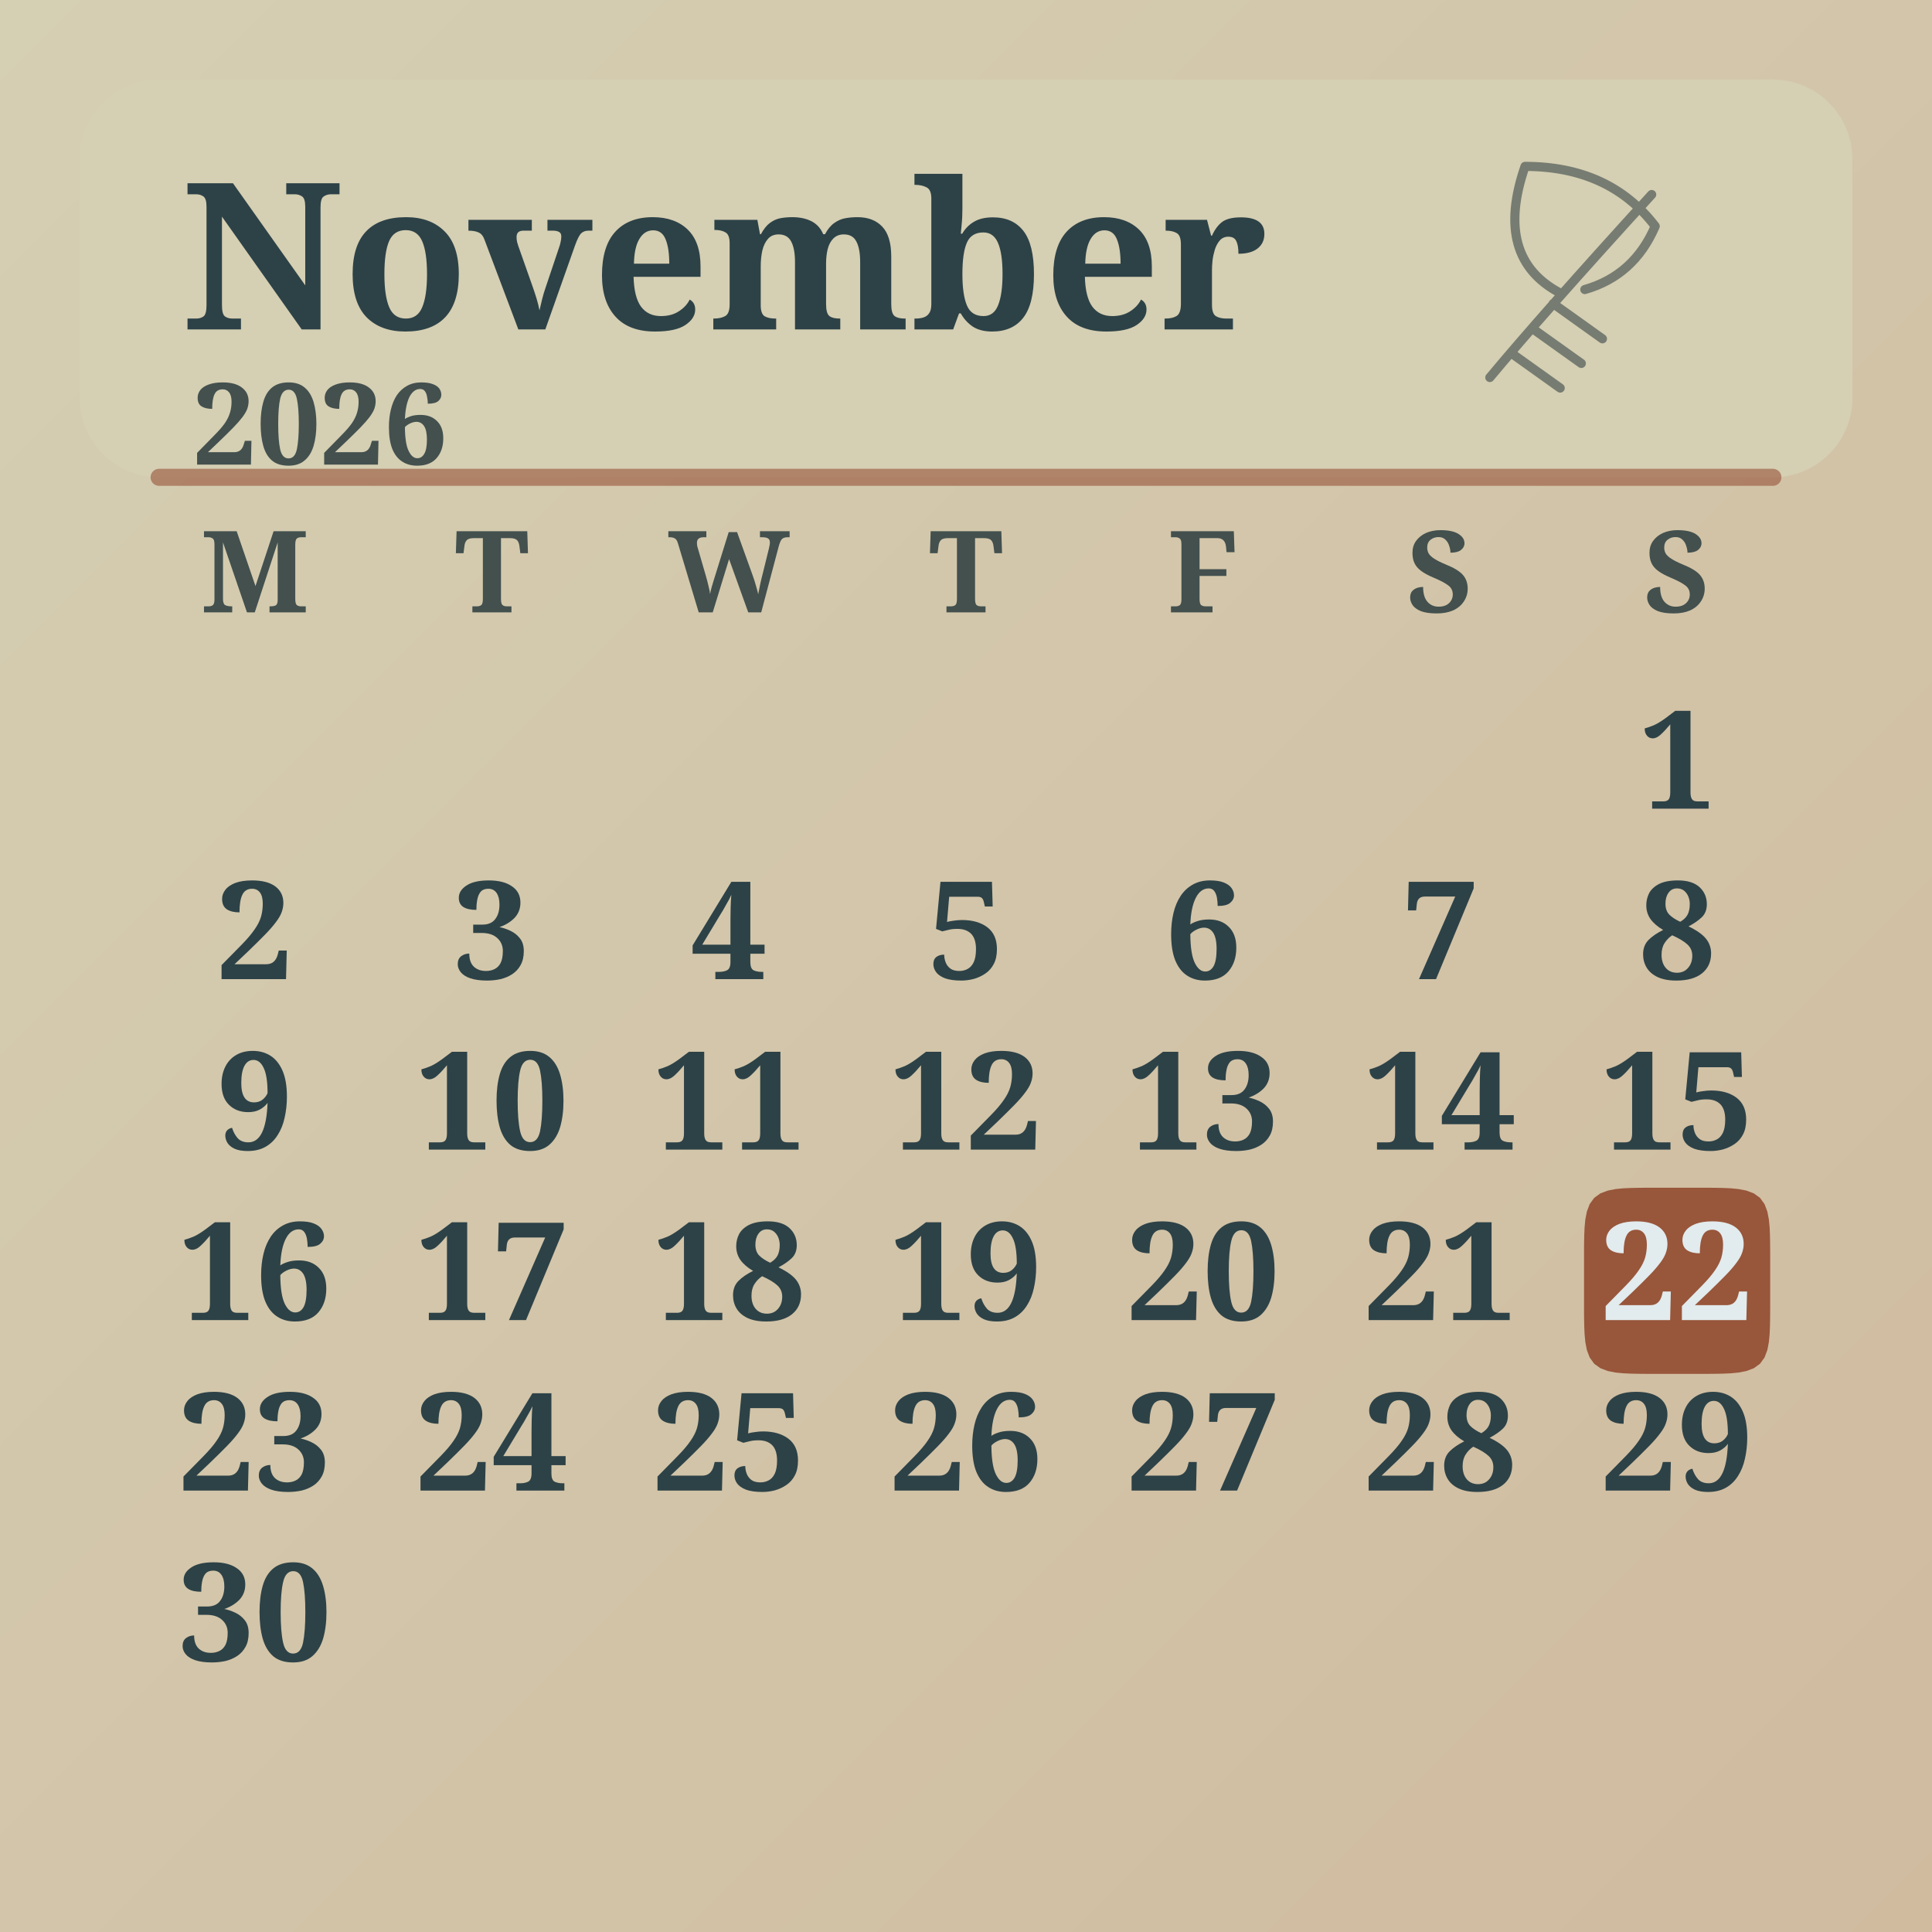
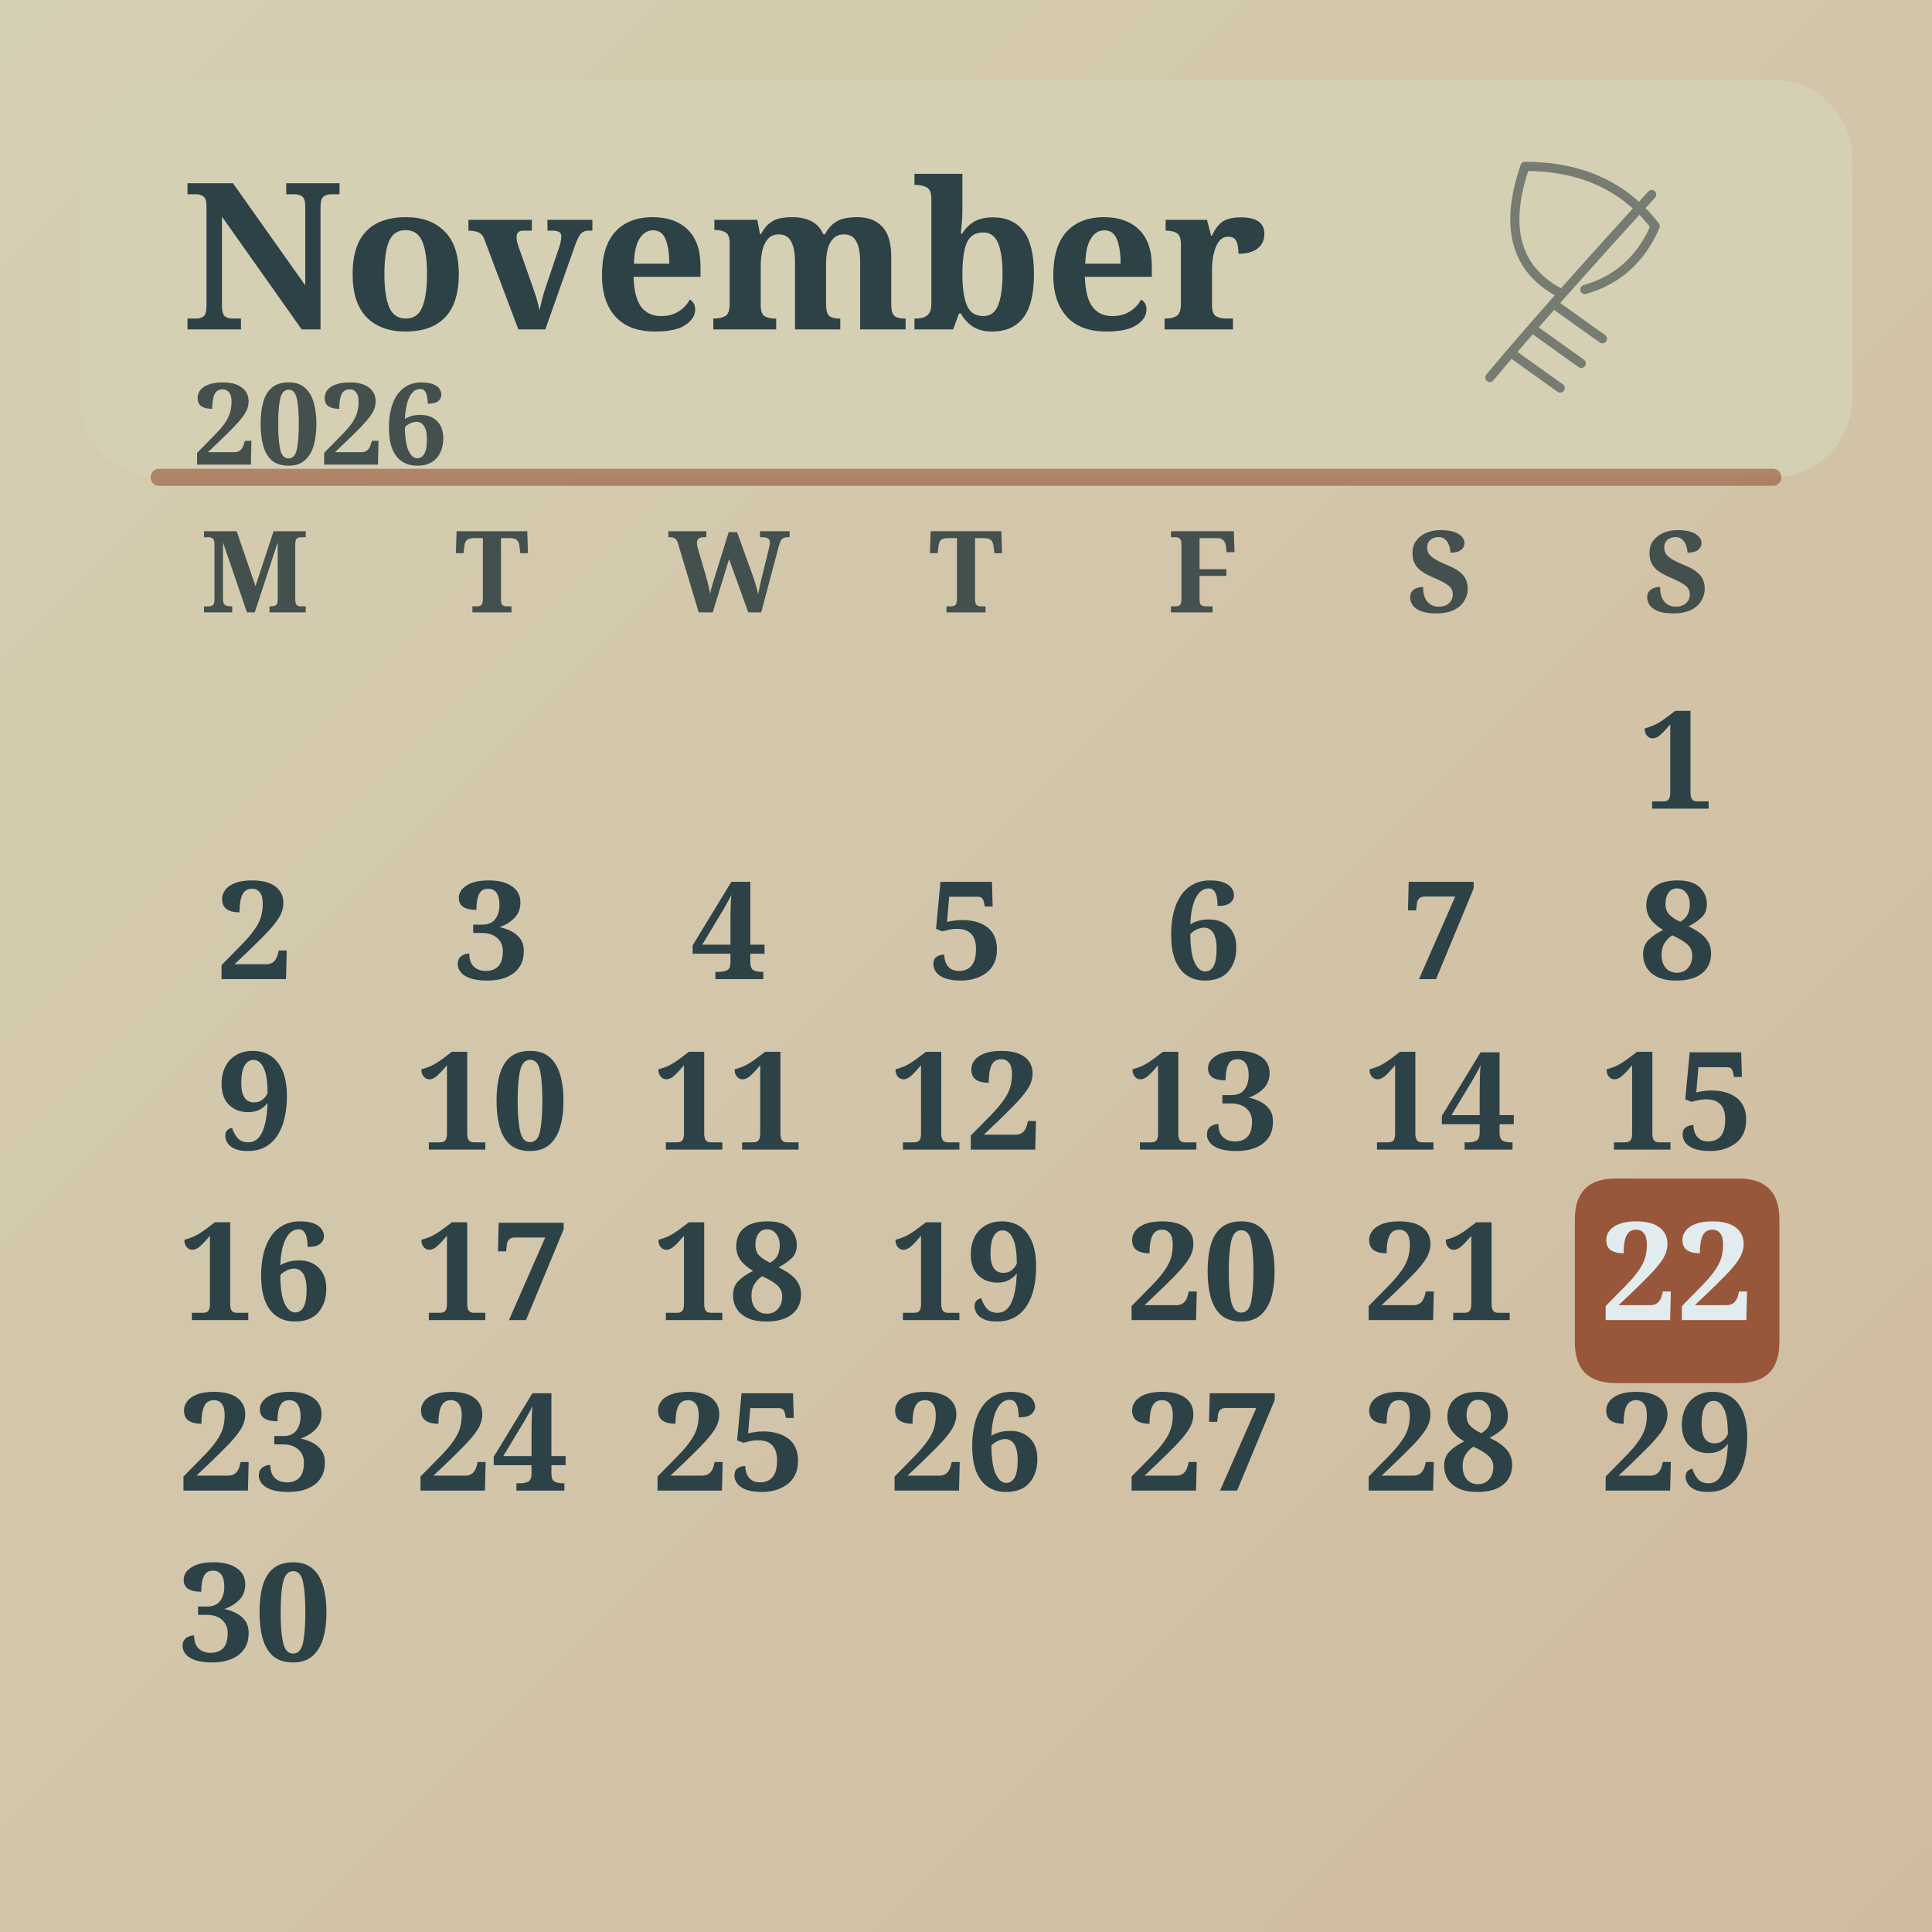
<svg xmlns="http://www.w3.org/2000/svg" width="170" height="170" viewBox="0 0 170 170">
  <defs>
    <linearGradient id="paint" x1="0" y1="0" x2="1" y2="1">
      <stop stop-color="#D5CFB3" />
      <stop offset="1" stop-color="#D0BB9F" />
    </linearGradient>
  </defs>
  <rect width="170" height="170" fill="url(#paint)" />
  <g font-family="Georgia,serif" style="font-variant-numeric:tabular-nums">
    <rect x="7" y="7" width="156" height="35" rx="7" fill="#D5CFB3" opacity="1" />
    <line x1="14" y1="42" x2="156" y2="42" stroke="#98563B" opacity="0.62" stroke-width="1.5" stroke-linecap="round" />
    <path d="M 18 83 Q 33 65 64 31 M 38 59 Q 19 49 28 23 Q 52 23 65 40 Q 59 54 45 58 M 24 76 L 38 86 M 30 69 L 44 79 M 36 62 L 50 72" transform="translate(125.52 7.52) scale(0.3096 0.3096)" fill="none" stroke="#43504E" stroke-width="2.6" stroke-linecap="round" stroke-linejoin="round" opacity="0.65" />
    <text x="16" y="22" font-size="18" font-weight="700" fill="#2D4247" text-anchor="start" dominant-baseline="central" alignment-baseline="central">November</text>
    <text x="17" y="37" font-size="10" font-weight="600" fill="#43504E" text-anchor="start" dominant-baseline="central" alignment-baseline="central">2026</text>
    <text x="22.429" y="50" font-size="10" font-weight="600" fill="#43504E" text-anchor="middle" dominant-baseline="central" alignment-baseline="central">M</text>
    <text x="43.286" y="50" font-size="10" font-weight="600" fill="#43504E" text-anchor="middle" dominant-baseline="central" alignment-baseline="central">T</text>
    <text x="64.143" y="50" font-size="10" font-weight="600" fill="#43504E" text-anchor="middle" dominant-baseline="central" alignment-baseline="central">W</text>
    <text x="85" y="50" font-size="10" font-weight="600" fill="#43504E" text-anchor="middle" dominant-baseline="central" alignment-baseline="central">T</text>
    <text x="105.857" y="50" font-size="10" font-weight="600" fill="#43504E" text-anchor="middle" dominant-baseline="central" alignment-baseline="central">F</text>
    <text x="126.714" y="50" font-size="10" font-weight="600" fill="#43504E" text-anchor="middle" dominant-baseline="central" alignment-baseline="central">S</text>
    <text x="147.571" y="50" font-size="10" font-weight="600" fill="#43504E" text-anchor="middle" dominant-baseline="central" alignment-baseline="central">S</text>
    <text x="147.571" y="66.5" font-size="12" font-weight="550" fill="#2D4247" text-anchor="middle" dominant-baseline="central" alignment-baseline="central">1</text>
    <text x="22.429" y="81.5" font-size="12" font-weight="550" fill="#2D4247" text-anchor="middle" dominant-baseline="central" alignment-baseline="central">2</text>
    <text x="43.286" y="81.5" font-size="12" font-weight="550" fill="#2D4247" text-anchor="middle" dominant-baseline="central" alignment-baseline="central">3</text>
    <text x="64.143" y="81.5" font-size="12" font-weight="550" fill="#2D4247" text-anchor="middle" dominant-baseline="central" alignment-baseline="central">4</text>
    <text x="85" y="81.5" font-size="12" font-weight="550" fill="#2D4247" text-anchor="middle" dominant-baseline="central" alignment-baseline="central">5</text>
    <text x="105.857" y="81.5" font-size="12" font-weight="550" fill="#2D4247" text-anchor="middle" dominant-baseline="central" alignment-baseline="central">6</text>
    <text x="126.714" y="81.5" font-size="12" font-weight="550" fill="#2D4247" text-anchor="middle" dominant-baseline="central" alignment-baseline="central">7</text>
    <text x="147.571" y="81.5" font-size="12" font-weight="550" fill="#2D4247" text-anchor="middle" dominant-baseline="central" alignment-baseline="central">8</text>
    <text x="22.429" y="96.5" font-size="12" font-weight="550" fill="#2D4247" text-anchor="middle" dominant-baseline="central" alignment-baseline="central">9</text>
    <text x="43.286" y="96.5" font-size="12" font-weight="550" fill="#2D4247" text-anchor="middle" dominant-baseline="central" alignment-baseline="central">10</text>
    <text x="64.143" y="96.5" font-size="12" font-weight="550" fill="#2D4247" text-anchor="middle" dominant-baseline="central" alignment-baseline="central">11</text>
    <text x="85" y="96.5" font-size="12" font-weight="550" fill="#2D4247" text-anchor="middle" dominant-baseline="central" alignment-baseline="central">12</text>
    <text x="105.857" y="96.5" font-size="12" font-weight="550" fill="#2D4247" text-anchor="middle" dominant-baseline="central" alignment-baseline="central">13</text>
    <text x="126.714" y="96.5" font-size="12" font-weight="550" fill="#2D4247" text-anchor="middle" dominant-baseline="central" alignment-baseline="central">14</text>
    <text x="147.571" y="96.5" font-size="12" font-weight="550" fill="#2D4247" text-anchor="middle" dominant-baseline="central" alignment-baseline="central">15</text>
    <text x="22.429" y="111.5" font-size="12" font-weight="550" fill="#2D4247" text-anchor="middle" dominant-baseline="central" alignment-baseline="central">16</text>
    <text x="43.286" y="111.5" font-size="12" font-weight="550" fill="#2D4247" text-anchor="middle" dominant-baseline="central" alignment-baseline="central">17</text>
    <text x="64.143" y="111.5" font-size="12" font-weight="550" fill="#2D4247" text-anchor="middle" dominant-baseline="central" alignment-baseline="central">18</text>
    <text x="85" y="111.5" font-size="12" font-weight="550" fill="#2D4247" text-anchor="middle" dominant-baseline="central" alignment-baseline="central">19</text>
    <text x="105.857" y="111.5" font-size="12" font-weight="550" fill="#2D4247" text-anchor="middle" dominant-baseline="central" alignment-baseline="central">20</text>
    <text x="126.714" y="111.5" font-size="12" font-weight="550" fill="#2D4247" text-anchor="middle" dominant-baseline="central" alignment-baseline="central">21</text>
-     <path d="M 95.5 50 L 95.5 52.98 L 95.5 55.99 L 95.5 59.05 L 95.5 62.19 L 95.49 65.44 L 95.46 68.83 L 95.39 72.38 L 95.23 76.11 L 94.86 79.97 L 94.11 83.85 L 92.74 87.49 L 90.54 90.54 L 87.49 92.74 L 83.85 94.11 L 79.97 94.86 L 76.11 95.23 L 72.38 95.39 L 68.83 95.46 L 65.44 95.49 L 62.19 95.5 L 59.05 95.5 L 55.99 95.5 L 52.98 95.5 L 50 95.5 L 47.02 95.5 L 44.01 95.5 L 40.95 95.5 L 37.81 95.5 L 34.56 95.49 L 31.17 95.46 L 27.62 95.39 L 23.89 95.23 L 20.03 94.86 L 16.15 94.11 L 12.51 92.74 L 9.46 90.54 L 7.26 87.49 L 5.89 83.85 L 5.14 79.97 L 4.77 76.11 L 4.61 72.38 L 4.54 68.83 L 4.51 65.44 L 4.5 62.19 L 4.5 59.05 L 4.5 55.99 L 4.5 52.98 L 4.5 50 L 4.5 47.02 L 4.5 44.01 L 4.5 40.95 L 4.5 37.81 L 4.51 34.56 L 4.54 31.17 L 4.61 27.62 L 4.77 23.89 L 5.14 20.03 L 5.89 16.15 L 7.26 12.51 L 9.46 9.46 L 12.51 7.26 L 16.15 5.89 L 20.03 5.14 L 23.89 4.77 L 27.62 4.61 L 31.17 4.54 L 34.56 4.51 L 37.81 4.5 L 40.95 4.5 L 44.01 4.5 L 47.02 4.5 L 50 4.5 L 52.98 4.5 L 55.99 4.5 L 59.05 4.5 L 62.19 4.5 L 65.44 4.51 L 68.83 4.54 L 72.38 4.61 L 76.11 4.77 L 79.97 5.14 L 83.85 5.89 L 87.49 7.26 L 90.54 9.46 L 92.74 12.51 L 94.11 16.15 L 94.86 20.03 L 95.23 23.89 L 95.39 27.62 L 95.46 31.17 L 95.49 34.56 L 95.5 37.81 L 95.5 40.95 L 95.5 44.01 L 95.5 47.02 Z" transform="translate(138.5714 103.7) scale(0.18 0.18)" fill="#98563B" opacity="1" />
+     <path d="M 20 0 L 80 0 Q 100 0 100 20 L 100 80 Q 100 100 80 100 L 20 100 Q 0 100 0 80 L 0 20 Q 0 0 20 0 Z" transform="translate(138.5714 103.7) scale(0.18 0.18)" fill="#98563B" opacity="1" />
    <text x="147.571" y="111.5" font-size="12" font-weight="700" fill="#E2EBED" text-anchor="middle" dominant-baseline="central" alignment-baseline="central">22</text>
    <text x="22.429" y="126.5" font-size="12" font-weight="550" fill="#2D4247" text-anchor="middle" dominant-baseline="central" alignment-baseline="central">23</text>
    <text x="43.286" y="126.5" font-size="12" font-weight="550" fill="#2D4247" text-anchor="middle" dominant-baseline="central" alignment-baseline="central">24</text>
    <text x="64.143" y="126.5" font-size="12" font-weight="550" fill="#2D4247" text-anchor="middle" dominant-baseline="central" alignment-baseline="central">25</text>
    <text x="85" y="126.5" font-size="12" font-weight="550" fill="#2D4247" text-anchor="middle" dominant-baseline="central" alignment-baseline="central">26</text>
    <text x="105.857" y="126.5" font-size="12" font-weight="550" fill="#2D4247" text-anchor="middle" dominant-baseline="central" alignment-baseline="central">27</text>
    <text x="126.714" y="126.5" font-size="12" font-weight="550" fill="#2D4247" text-anchor="middle" dominant-baseline="central" alignment-baseline="central">28</text>
    <text x="147.571" y="126.5" font-size="12" font-weight="550" fill="#2D4247" text-anchor="middle" dominant-baseline="central" alignment-baseline="central">29</text>
    <text x="22.429" y="141.5" font-size="12" font-weight="550" fill="#2D4247" text-anchor="middle" dominant-baseline="central" alignment-baseline="central">30</text>
  </g>
</svg>
